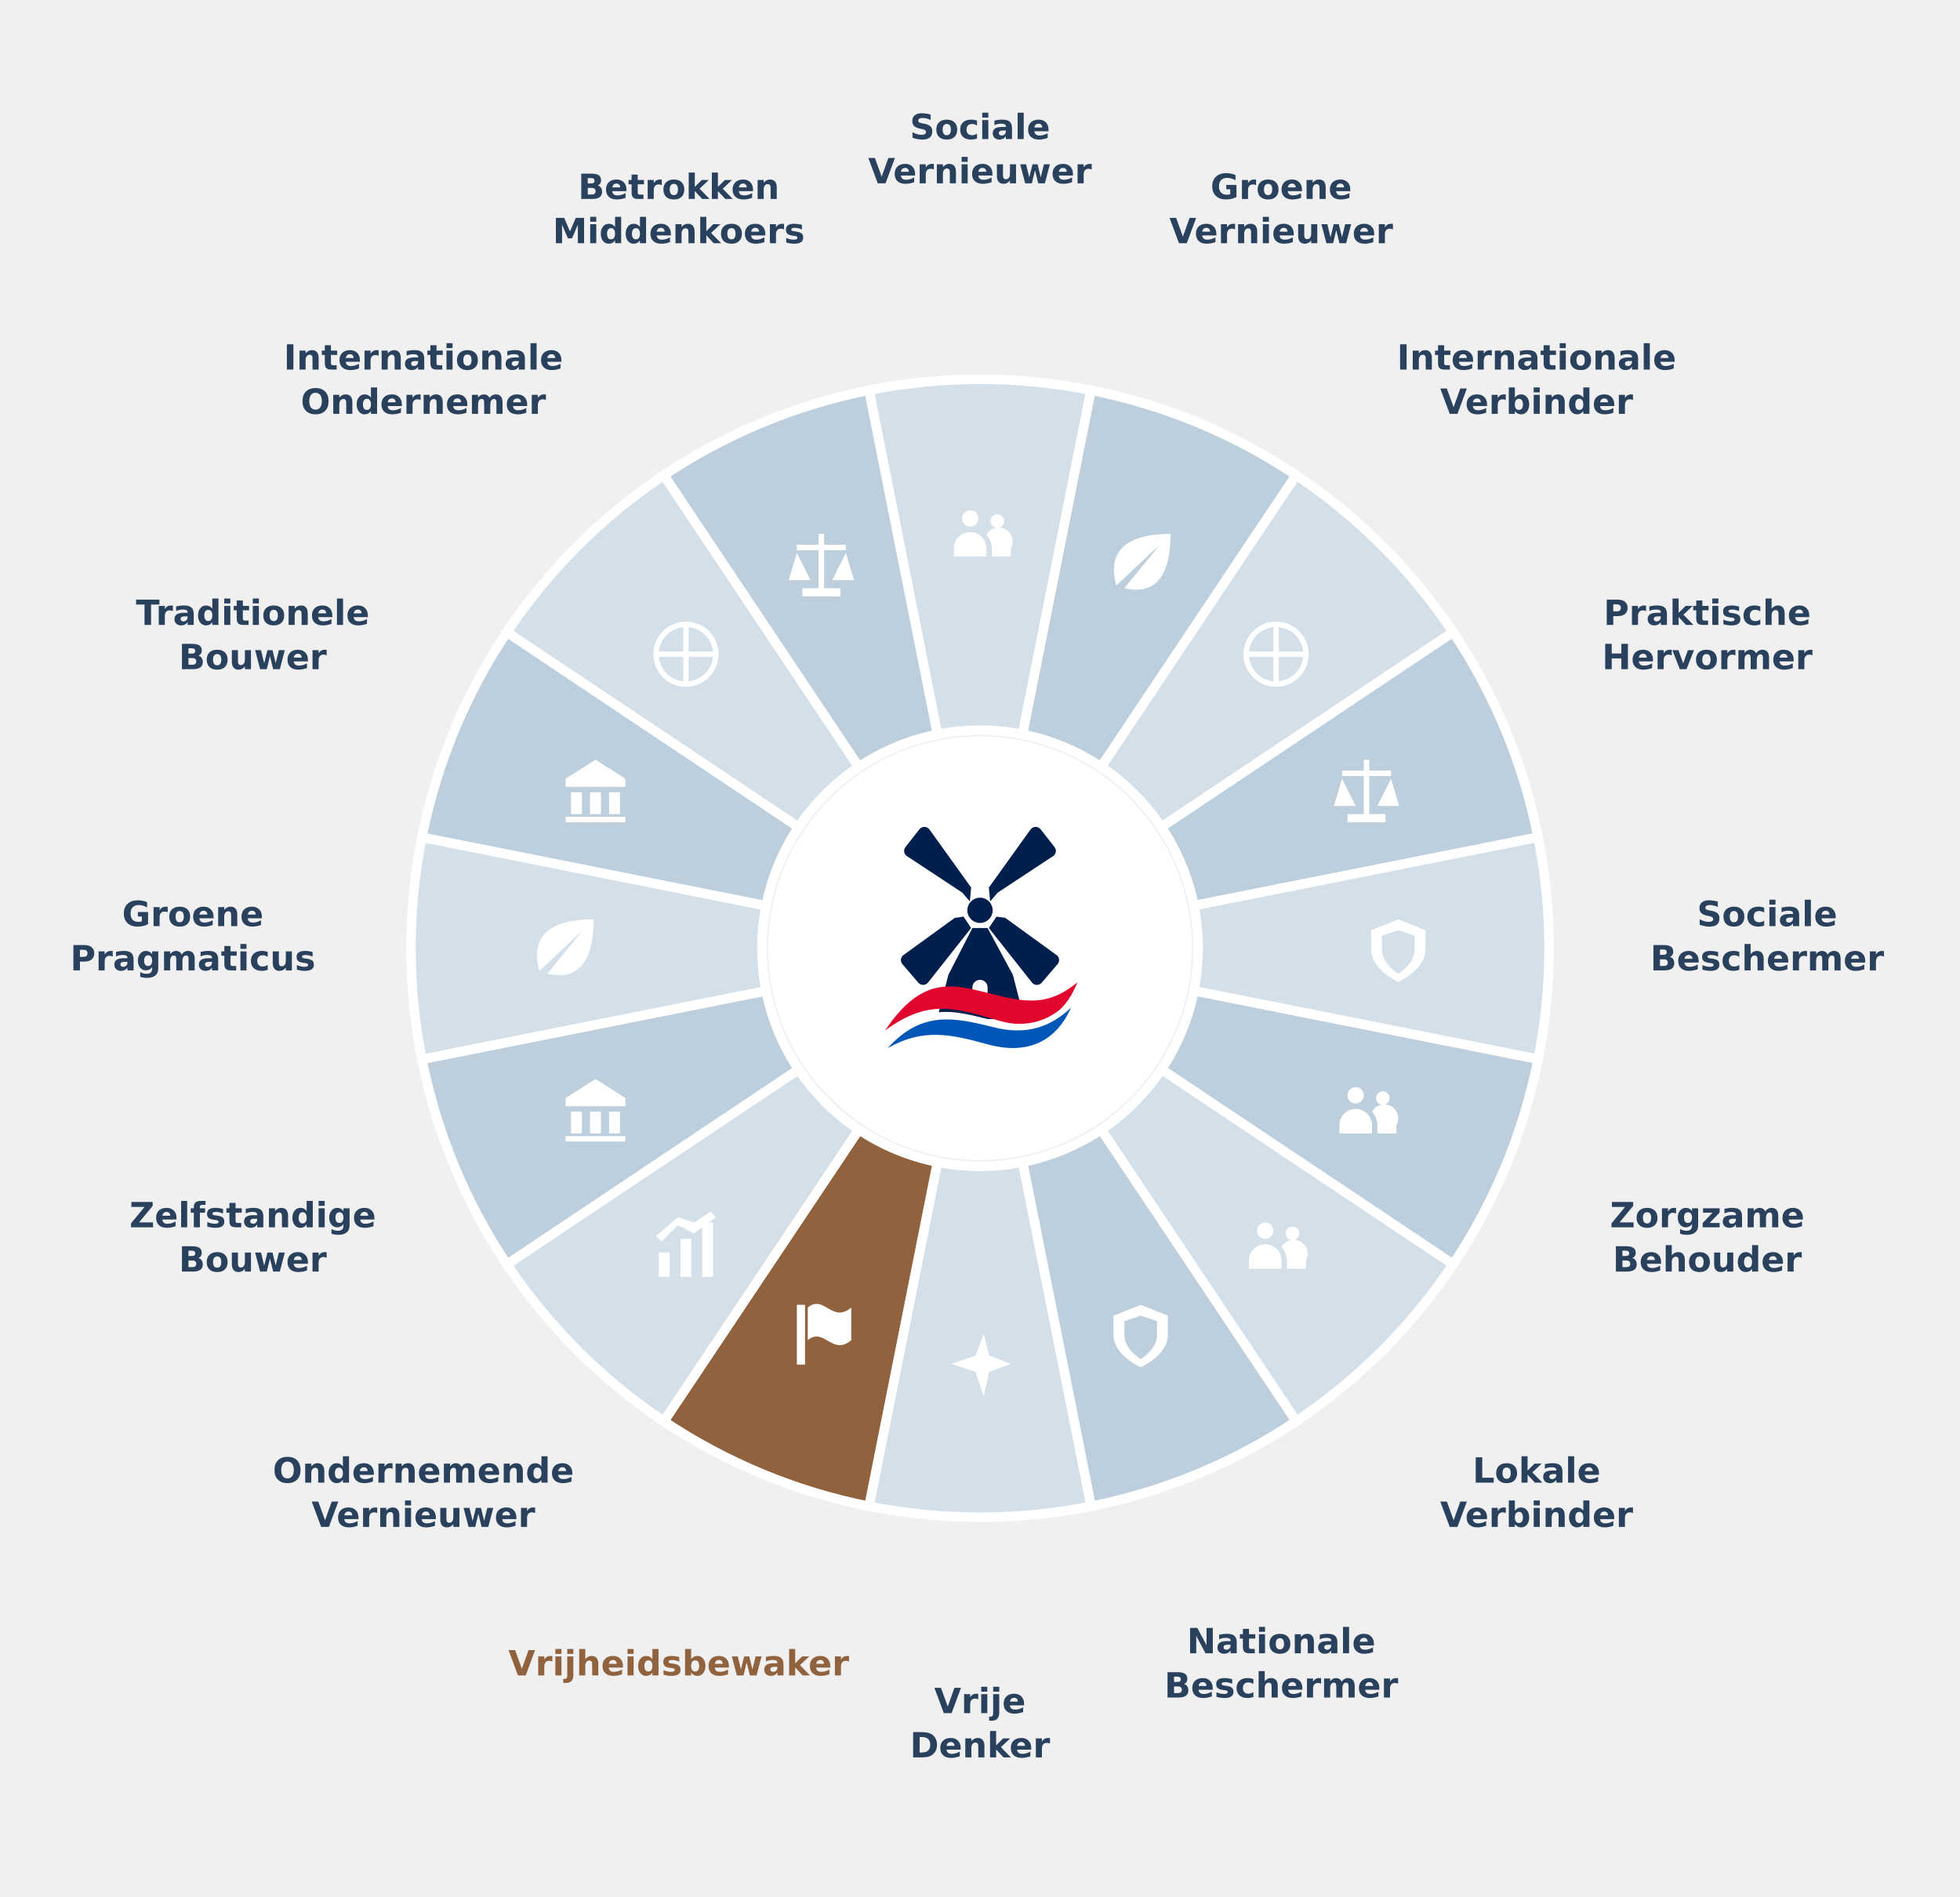
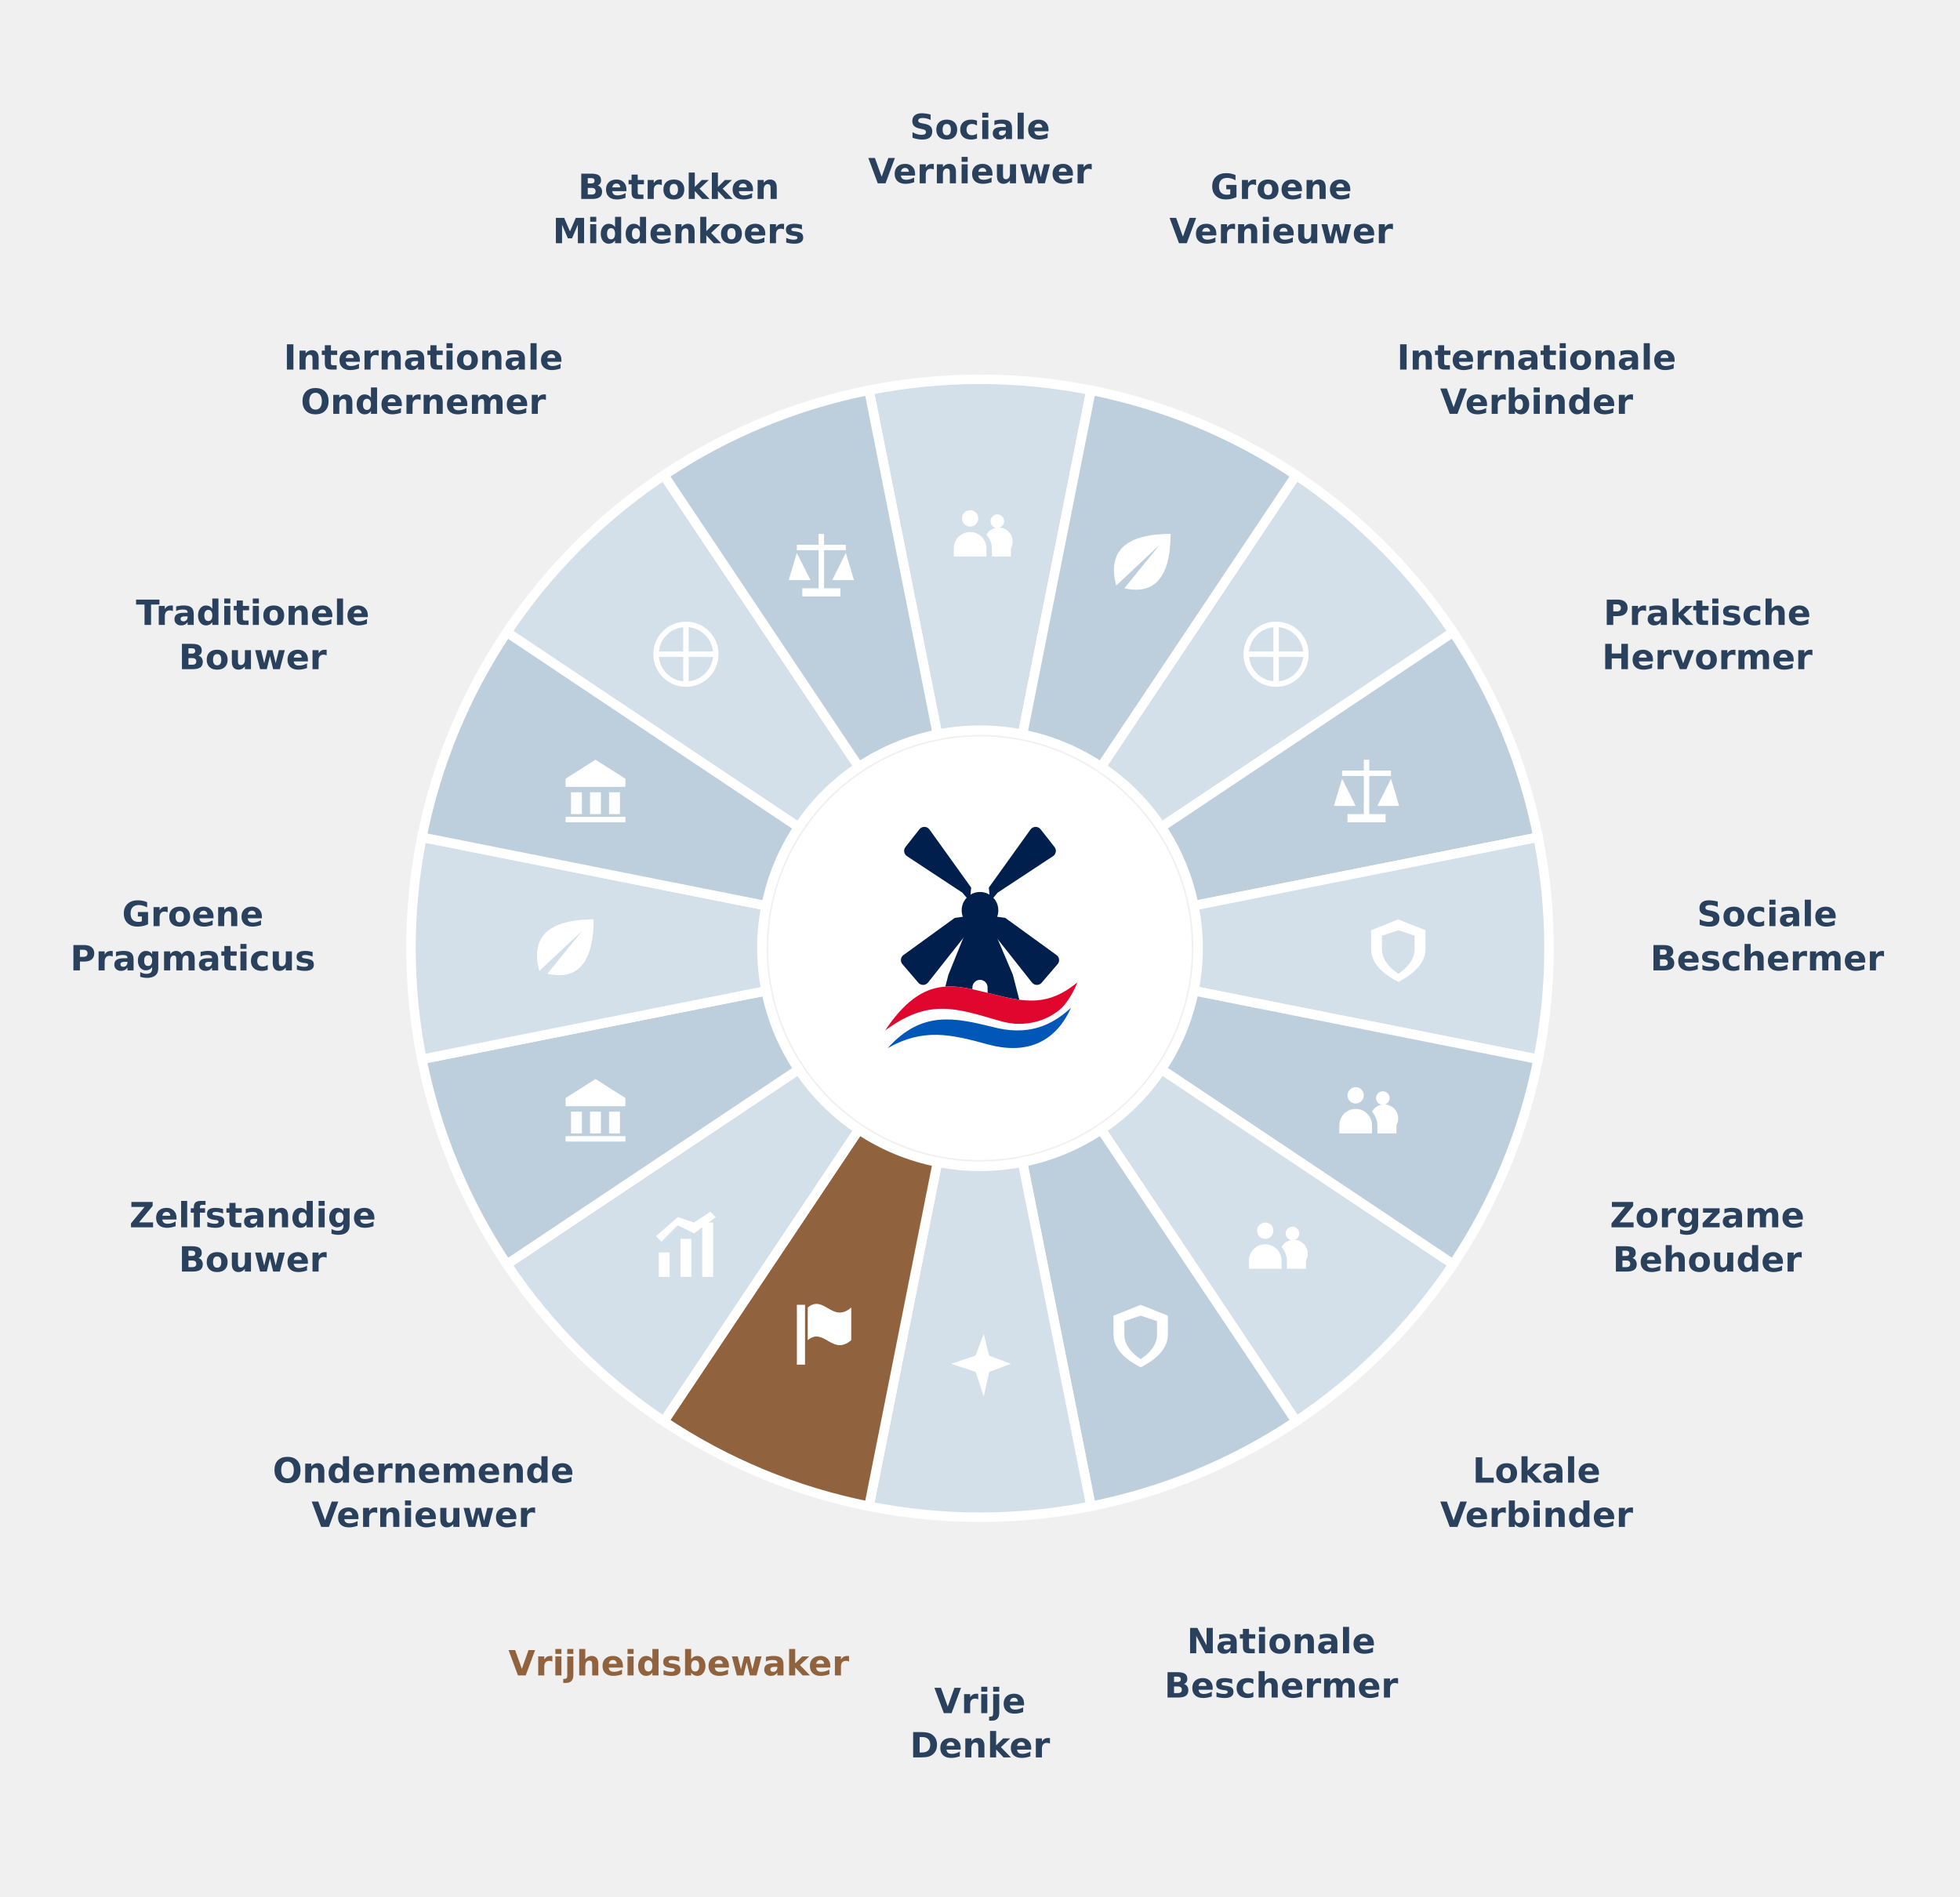
<svg xmlns="http://www.w3.org/2000/svg" viewBox="0 0 620 600">
  <path d="M296.54,232.33L274.88,123.46A180,180 0 0 1 345.12,123.46L323.46,232.33A69,69 0 0 0 296.54,232.33Z" fill="#d3e0e9" stroke="white" stroke-width="3" />
  <g transform="translate(300.00,158.00) scale(.86)" fill="white">
    <circle cx="8" cy="7" r="3" />
    <circle cx="18" cy="8" r="2.5" />
    <path d="M2 21v-3a6 6 0 0 1 12 0v3zm14 0v-3a8 8 0 0 0-2-5 5 5 0 0 1 9 5v3z" />
  </g>
  <text x="310.00" y="44.00" text-anchor="middle" font-family="DejaVu Sans,sans-serif" font-size="11" font-weight="bold" fill="#29415d">Sociale</text>
  <text x="310.00" y="58.00" text-anchor="middle" font-family="DejaVu Sans,sans-serif" font-size="11" font-weight="bold" fill="#29415d">Vernieuwer</text>
  <path d="M323.46,232.33L345.12,123.46A180,180 0 0 1 410.00,150.34L348.33,242.63A69,69 0 0 0 323.46,232.33Z" fill="#bdcfdc" stroke="white" stroke-width="3" />
  <g transform="translate(350.51,168.05) scale(.86)" fill="white">
    <path d="M3 20C-1 5 10 1 23 1c0 13-4 23-17 20L19 5z" />
  </g>
  <text x="405.29" y="62.95" text-anchor="middle" font-family="DejaVu Sans,sans-serif" font-size="11" font-weight="bold" fill="#29415d">Groene</text>
  <text x="405.29" y="76.95" text-anchor="middle" font-family="DejaVu Sans,sans-serif" font-size="11" font-weight="bold" fill="#29415d">Vernieuwer</text>
  <path d="M348.33,242.63L410.00,150.34A180,180 0 0 1 459.66,200.00L367.37,261.67A69,69 0 0 0 348.33,242.63Z" fill="#d3e0e9" stroke="white" stroke-width="3" />
  <g transform="translate(393.34,196.66) scale(.86)" fill="white">
    <path d="M12 0a12 12 0 1 1 0 24 12 12 0 1 1 0-24zM12 2a10 10 0 1 0 0 20 10 10 0 1 0 0-20z" fill-rule="evenodd" />
    <path d="M1 11h22v2H1zM11 1h2v22h-2z" />
  </g>
  <text x="486.07" y="116.93" text-anchor="middle" font-family="DejaVu Sans,sans-serif" font-size="11" font-weight="bold" fill="#29415d">Internationale</text>
  <text x="486.07" y="130.93" text-anchor="middle" font-family="DejaVu Sans,sans-serif" font-size="11" font-weight="bold" fill="#29415d">Verbinder</text>
  <path d="M367.37,261.67L459.66,200.00A180,180 0 0 1 486.54,264.88L377.67,286.54A69,69 0 0 0 367.37,261.67Z" fill="#bdcfdc" stroke="white" stroke-width="3" />
  <g transform="translate(421.95,239.49) scale(.86)" fill="white">
    <path d="M11 1h2v4h8v2h-8v14h6v3H5v-3h6V7H3V5h8zM3 8l5 10H0zm18 0 3 10H16z" />
  </g>
  <text x="540.05" y="197.71" text-anchor="middle" font-family="DejaVu Sans,sans-serif" font-size="11" font-weight="bold" fill="#29415d">Praktische</text>
  <text x="540.05" y="211.71" text-anchor="middle" font-family="DejaVu Sans,sans-serif" font-size="11" font-weight="bold" fill="#29415d">Hervormer</text>
  <path d="M377.67,286.54L486.54,264.88A180,180 0 0 1 486.54,335.12L377.67,313.46A69,69 0 0 0 377.67,286.54Z" fill="#d3e0e9" stroke="white" stroke-width="3" />
  <g transform="translate(432.00,290.00) scale(.86)" fill="white">
    <path d="m12 1 10 4v7c0 6-6 10-10 12C8 22 2 18 2 12V5zm0 4L6 7v5c0 4 3 7 6 9 3-2 6-5 6-9V7z" fill-rule="evenodd" />
  </g>
  <text x="559.00" y="293.00" text-anchor="middle" font-family="DejaVu Sans,sans-serif" font-size="11" font-weight="bold" fill="#29415d">Sociale</text>
  <text x="559.00" y="307.00" text-anchor="middle" font-family="DejaVu Sans,sans-serif" font-size="11" font-weight="bold" fill="#29415d">Beschermer</text>
  <path d="M377.67,313.46L486.54,335.12A180,180 0 0 1 459.66,400.00L367.37,338.33A69,69 0 0 0 377.67,313.46Z" fill="#bdcfdc" stroke="white" stroke-width="3" />
  <g transform="translate(421.95,340.51) scale(.86)" fill="white">
    <circle cx="8" cy="7" r="3" />
    <circle cx="18" cy="8" r="2.5" />
    <path d="M2 21v-3a6 6 0 0 1 12 0v3zm14 0v-3a8 8 0 0 0-2-5 5 5 0 0 1 9 5v3z" />
  </g>
  <text x="540.05" y="388.29" text-anchor="middle" font-family="DejaVu Sans,sans-serif" font-size="11" font-weight="bold" fill="#29415d">Zorgzame</text>
  <text x="540.05" y="402.29" text-anchor="middle" font-family="DejaVu Sans,sans-serif" font-size="11" font-weight="bold" fill="#29415d">Behouder</text>
  <path d="M367.37,338.33L459.66,400.00A180,180 0 0 1 410.00,449.66L348.33,357.37A69,69 0 0 0 367.37,338.33Z" fill="#d3e0e9" stroke="white" stroke-width="3" />
  <g transform="translate(393.34,383.34) scale(.86)" fill="white">
    <circle cx="8" cy="7" r="3" />
    <circle cx="18" cy="8" r="2.5" />
    <path d="M2 21v-3a6 6 0 0 1 12 0v3zm14 0v-3a8 8 0 0 0-2-5 5 5 0 0 1 9 5v3z" />
  </g>
  <text x="486.07" y="469.07" text-anchor="middle" font-family="DejaVu Sans,sans-serif" font-size="11" font-weight="bold" fill="#29415d">Lokale</text>
  <text x="486.07" y="483.07" text-anchor="middle" font-family="DejaVu Sans,sans-serif" font-size="11" font-weight="bold" fill="#29415d">Verbinder</text>
  <path d="M348.33,357.37L410.00,449.66A180,180 0 0 1 345.12,476.54L323.46,367.67A69,69 0 0 0 348.33,357.37Z" fill="#bdcfdc" stroke="white" stroke-width="3" />
  <g transform="translate(350.51,411.95) scale(.86)" fill="white">
    <path d="m12 1 10 4v7c0 6-6 10-10 12C8 22 2 18 2 12V5zm0 4L6 7v5c0 4 3 7 6 9 3-2 6-5 6-9V7z" fill-rule="evenodd" />
  </g>
  <text x="405.29" y="523.05" text-anchor="middle" font-family="DejaVu Sans,sans-serif" font-size="11" font-weight="bold" fill="#29415d">Nationale</text>
  <text x="405.29" y="537.05" text-anchor="middle" font-family="DejaVu Sans,sans-serif" font-size="11" font-weight="bold" fill="#29415d">Beschermer</text>
  <path d="M323.46,367.67L345.12,476.54A180,180 0 0 1 274.88,476.54L296.54,367.67A69,69 0 0 0 323.46,367.67Z" fill="#d3e0e9" stroke="white" stroke-width="3" />
  <g transform="translate(300.00,422.00) scale(.86)" fill="white">
    <path d="m13 0 2 8 8 3-8 3-2 9-3-9-9-3 9-3z" />
  </g>
  <text x="310.00" y="542.00" text-anchor="middle" font-family="DejaVu Sans,sans-serif" font-size="11" font-weight="bold" fill="#29415d">Vrije</text>
  <text x="310.00" y="556.00" text-anchor="middle" font-family="DejaVu Sans,sans-serif" font-size="11" font-weight="bold" fill="#29415d">Denker</text>
  <path d="M296.54,367.67L274.88,476.54A180,180 0 0 1 210.00,449.66L271.67,357.37A69,69 0 0 0 296.54,367.67Z" fill="#90623d" stroke="white" stroke-width="3" />
  <g transform="translate(249.49,411.95) scale(.86)" fill="white">
    <path d="M3 1h3v22H3zm4 1c6-5 9 6 16 0v12c-7 6-10-5-16 0z" />
  </g>
  <text x="214.71" y="530.05" text-anchor="middle" font-family="DejaVu Sans,sans-serif" font-size="11" font-weight="bold" fill="#90623d">Vrijheidsbewaker</text>
  <path d="M271.67,357.37L210.00,449.66A180,180 0 0 1 160.34,400.00L252.63,338.33A69,69 0 0 0 271.67,357.37Z" fill="#d3e0e9" stroke="white" stroke-width="3" />
  <g transform="translate(206.66,383.34) scale(.86)" fill="white">
    <path d="M2 15h4v9H2zm8-5h4v14h-4zm8-6h4v20h-4zM1 9l8-7 6 2 6-4 2 2-8 6-6-3-6 6z" />
  </g>
  <text x="133.93" y="469.07" text-anchor="middle" font-family="DejaVu Sans,sans-serif" font-size="11" font-weight="bold" fill="#29415d">Ondernemende</text>
  <text x="133.93" y="483.07" text-anchor="middle" font-family="DejaVu Sans,sans-serif" font-size="11" font-weight="bold" fill="#29415d">Vernieuwer</text>
  <path d="M252.63,338.33L160.34,400.00A180,180 0 0 1 133.46,335.12L242.33,313.46A69,69 0 0 0 252.63,338.33Z" fill="#bdcfdc" stroke="white" stroke-width="3" />
  <g transform="translate(178.05,340.51) scale(.86)" fill="white">
    <path d="m1 8 11-7 11 7v3H1zm2 5h4v8H3zm7 0h4v8h-4zm7 0h4v8h-4zM1 22h22v2H1z" />
  </g>
  <text x="79.95" y="388.29" text-anchor="middle" font-family="DejaVu Sans,sans-serif" font-size="11" font-weight="bold" fill="#29415d">Zelfstandige</text>
  <text x="79.95" y="402.29" text-anchor="middle" font-family="DejaVu Sans,sans-serif" font-size="11" font-weight="bold" fill="#29415d">Bouwer</text>
  <path d="M242.33,313.46L133.46,335.12A180,180 0 0 1 133.46,264.88L242.33,286.54A69,69 0 0 0 242.33,313.46Z" fill="#d3e0e9" stroke="white" stroke-width="3" />
  <g transform="translate(168.00,290.00) scale(.86)" fill="white">
    <path d="M3 20C-1 5 10 1 23 1c0 13-4 23-17 20L19 5z" />
  </g>
  <text x="61.00" y="293.00" text-anchor="middle" font-family="DejaVu Sans,sans-serif" font-size="11" font-weight="bold" fill="#29415d">Groene</text>
  <text x="61.00" y="307.00" text-anchor="middle" font-family="DejaVu Sans,sans-serif" font-size="11" font-weight="bold" fill="#29415d">Pragmaticus</text>
  <path d="M242.33,286.54L133.46,264.88A180,180 0 0 1 160.34,200.00L252.63,261.67A69,69 0 0 0 242.33,286.54Z" fill="#bdcfdc" stroke="white" stroke-width="3" />
  <g transform="translate(178.05,239.49) scale(.86)" fill="white">
    <path d="m1 8 11-7 11 7v3H1zm2 5h4v8H3zm7 0h4v8h-4zm7 0h4v8h-4zM1 22h22v2H1z" />
  </g>
  <text x="79.95" y="197.71" text-anchor="middle" font-family="DejaVu Sans,sans-serif" font-size="11" font-weight="bold" fill="#29415d">Traditionele</text>
  <text x="79.95" y="211.71" text-anchor="middle" font-family="DejaVu Sans,sans-serif" font-size="11" font-weight="bold" fill="#29415d">Bouwer</text>
  <path d="M252.63,261.67L160.34,200.00A180,180 0 0 1 210.00,150.34L271.67,242.63A69,69 0 0 0 252.63,261.67Z" fill="#d3e0e9" stroke="white" stroke-width="3" />
  <g transform="translate(206.66,196.66) scale(.86)" fill="white">
    <path d="M12 0a12 12 0 1 1 0 24 12 12 0 1 1 0-24zM12 2a10 10 0 1 0 0 20 10 10 0 1 0 0-20z" fill-rule="evenodd" />
    <path d="M1 11h22v2H1zM11 1h2v22h-2z" />
  </g>
  <text x="133.93" y="116.93" text-anchor="middle" font-family="DejaVu Sans,sans-serif" font-size="11" font-weight="bold" fill="#29415d">Internationale</text>
  <text x="133.93" y="130.93" text-anchor="middle" font-family="DejaVu Sans,sans-serif" font-size="11" font-weight="bold" fill="#29415d">Ondernemer</text>
  <path d="M271.67,242.63L210.00,150.34A180,180 0 0 1 274.88,123.46L296.54,232.33A69,69 0 0 0 271.67,242.63Z" fill="#bdcfdc" stroke="white" stroke-width="3" />
  <g transform="translate(249.49,168.05) scale(.86)" fill="white">
    <path d="M11 1h2v4h8v2h-8v14h6v3H5v-3h6V7H3V5h8zM3 8l5 10H0zm18 0 3 10H16z" />
  </g>
  <text x="214.71" y="62.95" text-anchor="middle" font-family="DejaVu Sans,sans-serif" font-size="11" font-weight="bold" fill="#29415d">Betrokken</text>
  <text x="214.71" y="76.95" text-anchor="middle" font-family="DejaVu Sans,sans-serif" font-size="11" font-weight="bold" fill="#29415d">Middenkoers</text>
  <circle cx="310" cy="300" r="67" fill="white" />
  <g transform="translate(278,260) scale(.40)">
    <g fill="#001f4d">
      <path d="m72 63-6-7L22 27a5 5 0 0 1-1-7L32 6a5 5 0 0 1 8 0l33 46z" />
      <path d="m88 63 6-7 44-29a5 5 0 0 0 1-7L128 6a5 5 0 0 0-8 0L87 52z" />
      <path d="m67 75-7 1-40 29a5 5 0 0 0-1 8l12 14a5 5 0 0 0 8 0l34-43z" />
      <path d="m93 75 7 1 40 29a5 5 0 0 1 1 8l-12 14a5 5 0 0 1-8 0L87 84z" />
-       <path d="m74 84-19 37-9 35h69l-9-35-20-37z" />
-       <circle cx="80" cy="70" r="10" />
+       <path d="M74 74 55 121l-9 35h69l-9-35-20-47z" />
+       <circle cx="80" cy="70" r="14.5" />
    </g>
    <path d="M74 131a6 6 0 0 1 12 0v14H74z" fill="#fff" />
+     <path d="M5 165c30-45 55-36 84-29 27 7 45 10 68-9-1 4-2 7-3.5 10.5L152 147c-13 29-37 37-66 29-29-8-51-13-79 3z" fill="#fff" />
    <path d="M5 165c30-45 55-36 84-29 27 7 45 10 68-9-13 32-36 38-63 30-34-10-55-17-89 8" fill="#e1062e" />
    <path d="M5 174c32-33 56-24 85-17 28 7 47 1 64-19-9 28-36 40-65 31-33-10-54-13-84 5" fill="#fff" />
    <path d="M7 179c27-30 53-24 82-17 29 8 48-1 63-15-13 29-37 37-66 29-29-8-51-13-79 3" fill="#0057b8" />
  </g>
</svg>
